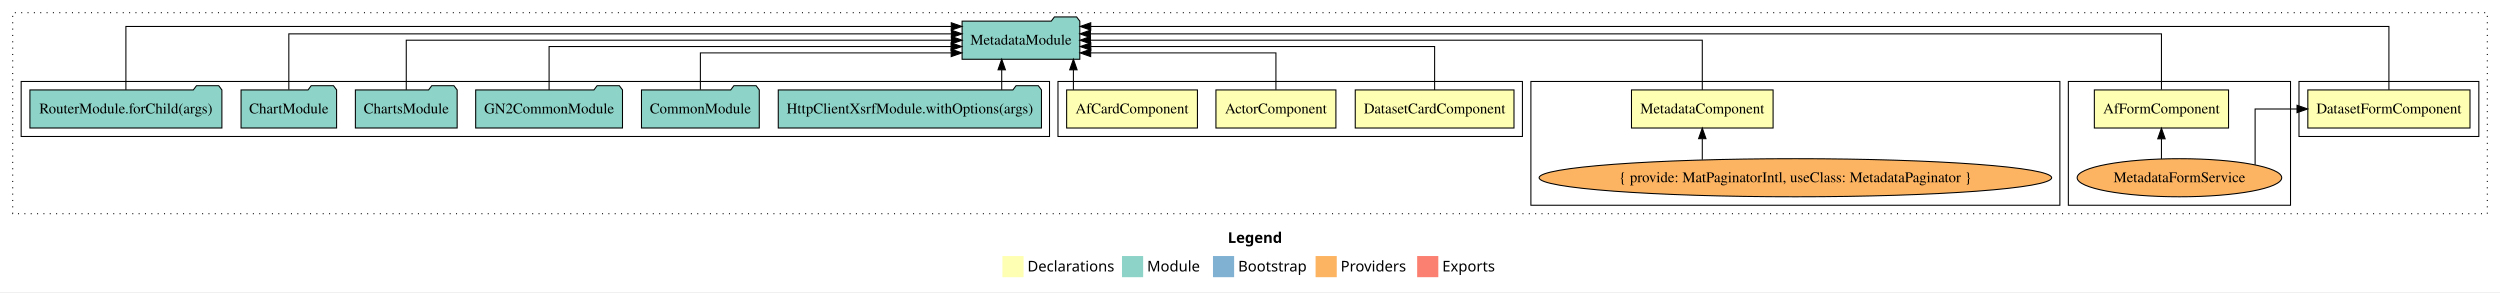
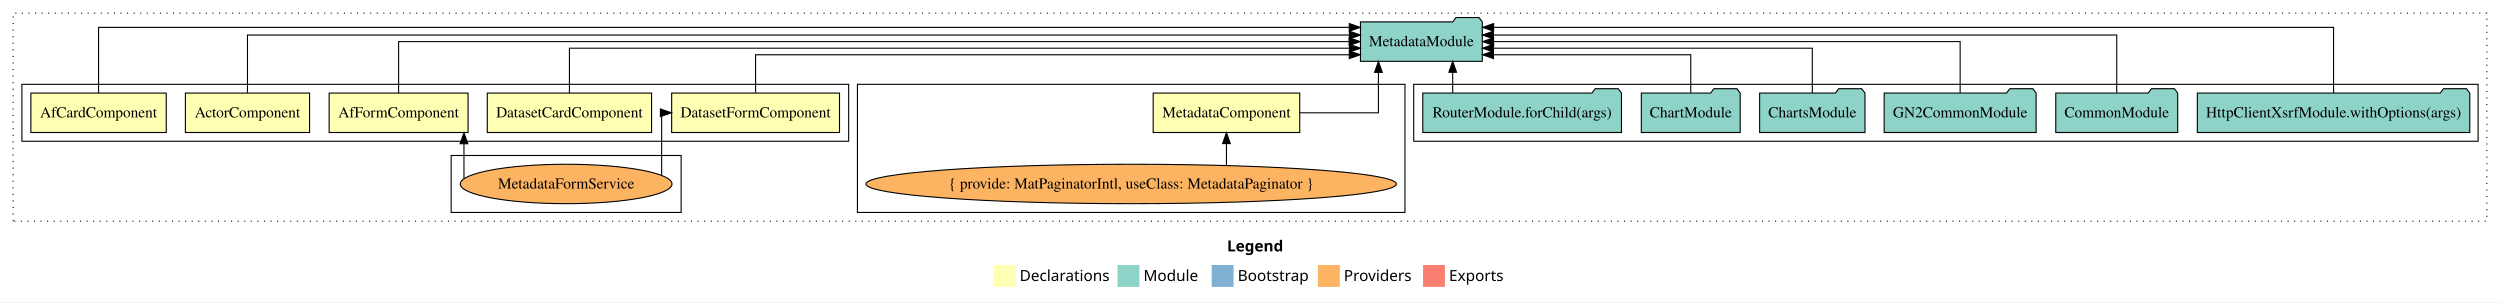
- <svg xmlns="http://www.w3.org/2000/svg" width="2363pt" height="276pt" viewBox="0.00 0.00 2363.00 276.00">
+ <svg xmlns="http://www.w3.org/2000/svg" width="2283pt" height="276pt" viewBox="0.00 0.00 2283.00 276.00">
  <g id="graph0" class="graph" transform="scale(1 1) rotate(0) translate(4 272)">
-     <polygon fill="white" stroke="transparent" points="-4,4 -4,-272 2359,-272 2359,4 -4,4" />
-     <text text-anchor="start" x="1156.51" y="-42.4" font-family="sans-serif" font-weight="bold" font-size="14.00">Legend</text>
-     <polygon fill="#ffffb3" stroke="transparent" points="943.5,-10 943.5,-30 963.5,-30 963.5,-10 943.5,-10" />
-     <text text-anchor="start" x="967.13" y="-15.4" font-family="sans-serif" font-size="14.00">  Declarations</text>
-     <polygon fill="#8dd3c7" stroke="transparent" points="1056.5,-10 1056.5,-30 1076.5,-30 1076.5,-10 1056.5,-10" />
-     <text text-anchor="start" x="1080.23" y="-15.4" font-family="sans-serif" font-size="14.00">  Module</text>
-     <polygon fill="#80b1d3" stroke="transparent" points="1142.5,-10 1142.5,-30 1162.5,-30 1162.5,-10 1142.5,-10" />
-     <text text-anchor="start" x="1166.28" y="-15.4" font-family="sans-serif" font-size="14.00">  Bootstrap</text>
-     <polygon fill="#fdb462" stroke="transparent" points="1239.5,-10 1239.5,-30 1259.5,-30 1259.5,-10 1239.5,-10" />
-     <text text-anchor="start" x="1263.17" y="-15.4" font-family="sans-serif" font-size="14.00">  Providers</text>
-     <polygon fill="#fb8072" stroke="transparent" points="1335.5,-10 1335.5,-30 1355.5,-30 1355.5,-10 1335.5,-10" />
-     <text text-anchor="start" x="1359.23" y="-15.4" font-family="sans-serif" font-size="14.00">  Exports</text>
+     <polygon fill="white" stroke="transparent" points="-4,4 -4,-272 2279,-272 2279,4 -4,4" />
+     <text text-anchor="start" x="1116.51" y="-42.4" font-family="sans-serif" font-weight="bold" font-size="14.00">Legend</text>
+     <polygon fill="#ffffb3" stroke="transparent" points="903.5,-10 903.5,-30 923.5,-30 923.5,-10 903.5,-10" />
+     <text text-anchor="start" x="927.13" y="-15.4" font-family="sans-serif" font-size="14.00">  Declarations</text>
+     <polygon fill="#8dd3c7" stroke="transparent" points="1016.5,-10 1016.5,-30 1036.5,-30 1036.5,-10 1016.5,-10" />
+     <text text-anchor="start" x="1040.23" y="-15.4" font-family="sans-serif" font-size="14.00">  Module</text>
+     <polygon fill="#80b1d3" stroke="transparent" points="1102.5,-10 1102.5,-30 1122.5,-30 1122.5,-10 1102.5,-10" />
+     <text text-anchor="start" x="1126.28" y="-15.4" font-family="sans-serif" font-size="14.00">  Bootstrap</text>
+     <polygon fill="#fdb462" stroke="transparent" points="1199.5,-10 1199.5,-30 1219.5,-30 1219.5,-10 1199.5,-10" />
+     <text text-anchor="start" x="1223.17" y="-15.4" font-family="sans-serif" font-size="14.00">  Providers</text>
+     <polygon fill="#fb8072" stroke="transparent" points="1295.5,-10 1295.5,-30 1315.5,-30 1315.5,-10 1295.5,-10" />
+     <text text-anchor="start" x="1319.23" y="-15.4" font-family="sans-serif" font-size="14.00">  Exports</text>
    <g id="clust1" class="cluster">
-       <polygon fill="none" stroke="black" stroke-dasharray="1,5" points="8,-70 8,-260 2347,-260 2347,-70 8,-70" />
+       <polygon fill="none" stroke="black" stroke-dasharray="1,5" points="8,-70 8,-260 2267,-260 2267,-70 8,-70" />
+     </g>
+     <g id="clust9" class="cluster">
+       <polygon fill="none" stroke="black" points="1287,-143 1287,-195 2259,-195 2259,-143 1287,-143" />
+     </g>
+     <g id="clust3" class="cluster">
+       <polygon fill="none" stroke="black" points="779,-78 779,-195 1279,-195 1279,-78 779,-78" />
+     </g>
+     <g id="clust2" class="cluster">
+       <polygon fill="none" stroke="black" points="16,-143 16,-195 771,-195 771,-143 16,-143" />
    </g>
    <g id="clust6" class="cluster">
-       <polygon fill="none" stroke="black" points="1951,-78 1951,-195 2161,-195 2161,-78 1951,-78" />
-     </g>
-     <g id="clust3" class="cluster">
-       <polygon fill="none" stroke="black" points="1443,-78 1443,-195 1943,-195 1943,-78 1443,-78" />
-     </g>
-     <g id="clust4" class="cluster">
-       <polygon fill="none" stroke="black" points="2169,-143 2169,-195 2339,-195 2339,-143 2169,-143" />
-     </g>
-     <g id="clust2" class="cluster">
-       <polygon fill="none" stroke="black" points="996,-143 996,-195 1435,-195 1435,-143 996,-143" />
-     </g>
-     <g id="clust9" class="cluster">
-       <polygon fill="none" stroke="black" points="16,-143 16,-195 988,-195 988,-143 16,-143" />
+       <polygon fill="none" stroke="black" points="408,-78 408,-130 618,-130 618,-78 408,-78" />
    </g>
    <g id="node1" class="node">
-       <polygon fill="#ffffb3" stroke="black" points="1671.92,-187 1538.08,-187 1538.08,-151 1671.92,-151 1671.92,-187" />
-       <text text-anchor="middle" x="1605" y="-164.8" font-family="Times,serif" font-size="14.00">MetadataComponent</text>
+       <polygon fill="#ffffb3" stroke="black" points="1182.92,-187 1049.08,-187 1049.08,-151 1182.92,-151 1182.92,-187" />
+       <text text-anchor="middle" x="1116" y="-164.8" font-family="Times,serif" font-size="14.00">MetadataComponent</text>
    </g>
    <g id="node7" class="node">
-       <polygon fill="#8dd3c7" stroke="black" points="1016.63,-252 1013.63,-256 992.63,-256 989.63,-252 905.37,-252 905.37,-216 1016.63,-216 1016.63,-252" />
-       <text text-anchor="middle" x="961" y="-229.8" font-family="Times,serif" font-size="14.00">MetadataModule</text>
+       <polygon fill="#8dd3c7" stroke="black" points="1349.63,-252 1346.63,-256 1325.63,-256 1322.63,-252 1238.37,-252 1238.37,-216 1349.63,-216 1349.63,-252" />
+       <text text-anchor="middle" x="1294" y="-229.8" font-family="Times,serif" font-size="14.00">MetadataModule</text>
    </g>
    <g id="edge1" class="edge">
-       <path fill="none" stroke="black" d="M1605,-187.11C1605,-206.34 1605,-234 1605,-234 1605,-234 1026.74,-234 1026.74,-234" />
-       <polygon fill="black" stroke="black" points="1026.74,-230.5 1016.74,-234 1026.74,-237.5 1026.74,-230.5" />
+       <path fill="none" stroke="black" d="M1182.95,-169C1218.43,-169 1254.77,-169 1254.77,-169 1254.77,-169 1254.77,-205.89 1254.77,-205.89" />
+       <polygon fill="black" stroke="black" points="1251.27,-205.89 1254.77,-215.89 1258.27,-205.89 1251.27,-205.89" />
    </g>
    <g id="node2" class="node">
-       <polygon fill="#ffffb3" stroke="black" points="2330.64,-187 2177.36,-187 2177.36,-151 2330.64,-151 2330.64,-187" />
-       <text text-anchor="middle" x="2254" y="-164.8" font-family="Times,serif" font-size="14.00">DatasetFormComponent</text>
+       <polygon fill="#ffffb3" stroke="black" points="762.64,-187 609.36,-187 609.36,-151 762.64,-151 762.64,-187" />
+       <text text-anchor="middle" x="686" y="-164.8" font-family="Times,serif" font-size="14.00">DatasetFormComponent</text>
    </g>
    <g id="edge3" class="edge">
-       <path fill="none" stroke="black" d="M2254,-187.09C2254,-210.13 2254,-247 2254,-247 2254,-247 1026.97,-247 1026.97,-247" />
-       <polygon fill="black" stroke="black" points="1026.97,-243.5 1016.97,-247 1026.97,-250.5 1026.97,-243.5" />
+       <path fill="none" stroke="black" d="M686,-187.24C686,-202.57 686,-222 686,-222 686,-222 1228.16,-222 1228.16,-222" />
+       <polygon fill="black" stroke="black" points="1228.16,-225.5 1238.16,-222 1228.16,-218.5 1228.16,-225.5" />
    </g>
    <g id="node3" class="node">
-       <polygon fill="#ffffb3" stroke="black" points="1427.02,-187 1276.98,-187 1276.98,-151 1427.02,-151 1427.02,-187" />
-       <text text-anchor="middle" x="1352" y="-164.8" font-family="Times,serif" font-size="14.00">DatasetCardComponent</text>
+       <polygon fill="#ffffb3" stroke="black" points="591.02,-187 440.98,-187 440.98,-151 591.02,-151 591.02,-187" />
+       <text text-anchor="middle" x="516" y="-164.8" font-family="Times,serif" font-size="14.00">DatasetCardComponent</text>
    </g>
    <g id="edge5" class="edge">
-       <path fill="none" stroke="black" d="M1352,-187.02C1352,-204.37 1352,-228 1352,-228 1352,-228 1027.02,-228 1027.02,-228" />
-       <polygon fill="black" stroke="black" points="1027.02,-224.5 1017.02,-228 1027.02,-231.5 1027.02,-224.5" />
+       <path fill="none" stroke="black" d="M516,-187.02C516,-204.37 516,-228 516,-228 516,-228 1228.36,-228 1228.36,-228" />
+       <polygon fill="black" stroke="black" points="1228.36,-231.5 1238.36,-228 1228.36,-224.5 1228.36,-231.5" />
    </g>
    <g id="node4" class="node">
-       <polygon fill="#ffffb3" stroke="black" points="2102.43,-187 1975.57,-187 1975.57,-151 2102.43,-151 2102.43,-187" />
-       <text text-anchor="middle" x="2039" y="-164.8" font-family="Times,serif" font-size="14.00">AfFormComponent</text>
+       <polygon fill="#ffffb3" stroke="black" points="423.43,-187 296.57,-187 296.57,-151 423.43,-151 423.43,-187" />
+       <text text-anchor="middle" x="360" y="-164.8" font-family="Times,serif" font-size="14.00">AfFormComponent</text>
    </g>
    <g id="edge6" class="edge">
-       <path fill="none" stroke="black" d="M2039,-187.28C2039,-208.32 2039,-240 2039,-240 2039,-240 1026.69,-240 1026.69,-240" />
-       <polygon fill="black" stroke="black" points="1026.69,-236.5 1016.69,-240 1026.69,-243.5 1026.69,-236.5" />
+       <path fill="none" stroke="black" d="M360,-187.11C360,-206.34 360,-234 360,-234 360,-234 1228.02,-234 1228.02,-234" />
+       <polygon fill="black" stroke="black" points="1228.02,-237.5 1238.02,-234 1228.02,-230.5 1228.02,-237.5" />
    </g>
    <g id="node5" class="node">
-       <polygon fill="#ffffb3" stroke="black" points="1258.7,-187 1145.3,-187 1145.3,-151 1258.7,-151 1258.7,-187" />
-       <text text-anchor="middle" x="1202" y="-164.8" font-family="Times,serif" font-size="14.00">ActorComponent</text>
+       <polygon fill="#ffffb3" stroke="black" points="278.7,-187 165.3,-187 165.3,-151 278.7,-151 278.7,-187" />
+       <text text-anchor="middle" x="222" y="-164.8" font-family="Times,serif" font-size="14.00">ActorComponent</text>
    </g>
    <g id="edge8" class="edge">
-       <path fill="none" stroke="black" d="M1202,-187.24C1202,-202.57 1202,-222 1202,-222 1202,-222 1026.9,-222 1026.9,-222" />
-       <polygon fill="black" stroke="black" points="1026.9,-218.5 1016.9,-222 1026.9,-225.5 1026.9,-218.5" />
+       <path fill="none" stroke="black" d="M222,-187.28C222,-208.32 222,-240 222,-240 222,-240 1228.25,-240 1228.25,-240" />
+       <polygon fill="black" stroke="black" points="1228.25,-243.5 1238.25,-240 1228.25,-236.5 1228.25,-243.5" />
    </g>
    <g id="node6" class="node">
-       <polygon fill="#ffffb3" stroke="black" points="1127.81,-187 1004.19,-187 1004.19,-151 1127.81,-151 1127.81,-187" />
-       <text text-anchor="middle" x="1066" y="-164.8" font-family="Times,serif" font-size="14.00">AfCardComponent</text>
+       <polygon fill="#ffffb3" stroke="black" points="147.81,-187 24.19,-187 24.19,-151 147.81,-151 147.81,-187" />
+       <text text-anchor="middle" x="86" y="-164.8" font-family="Times,serif" font-size="14.00">AfCardComponent</text>
    </g>
    <g id="edge9" class="edge">
-       <path fill="none" stroke="black" d="M1010.58,-187.11C1010.58,-187.11 1010.58,-205.99 1010.58,-205.99" />
-       <polygon fill="black" stroke="black" points="1007.08,-205.99 1010.58,-215.99 1014.08,-205.99 1007.08,-205.99" />
+       <path fill="none" stroke="black" d="M86,-187.09C86,-210.13 86,-247 86,-247 86,-247 1228.16,-247 1228.16,-247" />
+       <polygon fill="black" stroke="black" points="1228.16,-250.5 1238.16,-247 1228.16,-243.5 1228.16,-250.5" />
    </g>
    <g id="node8" class="node">
-       <ellipse fill="#fdb462" stroke="black" cx="1693" cy="-104" rx="242.22" ry="18" />
-       <text text-anchor="middle" x="1693" y="-99.8" font-family="Times,serif" font-size="14.00">{ provide: MatPaginatorIntl, useClass: MetadataPaginator }</text>
+       <ellipse fill="#fdb462" stroke="black" cx="1029" cy="-104" rx="242.22" ry="18" />
+       <text text-anchor="middle" x="1029" y="-99.8" font-family="Times,serif" font-size="14.00">{ provide: MatPaginatorIntl, useClass: MetadataPaginator }</text>
    </g>
    <g id="edge2" class="edge">
-       <path fill="none" stroke="black" d="M1605,-121.08C1605,-121.08 1605,-140.9 1605,-140.9" />
-       <polygon fill="black" stroke="black" points="1601.5,-140.9 1605,-150.9 1608.5,-140.9 1601.5,-140.9" />
+       <path fill="none" stroke="black" d="M1116,-121.08C1116,-121.08 1116,-140.9 1116,-140.9" />
+       <polygon fill="black" stroke="black" points="1112.5,-140.9 1116,-150.9 1119.5,-140.9 1112.5,-140.9" />
    </g>
    <g id="node9" class="node">
-       <ellipse fill="#fdb462" stroke="black" cx="2056" cy="-104" rx="96.68" ry="18" />
-       <text text-anchor="middle" x="2056" y="-99.8" font-family="Times,serif" font-size="14.00">MetadataFormService</text>
+       <ellipse fill="#fdb462" stroke="black" cx="513" cy="-104" rx="96.68" ry="18" />
+       <text text-anchor="middle" x="513" y="-99.8" font-family="Times,serif" font-size="14.00">MetadataFormService</text>
    </g>
    <g id="edge4" class="edge">
-       <path fill="none" stroke="black" d="M2127.53,-116.23C2127.53,-135.05 2127.53,-169 2127.53,-169 2127.53,-169 2167.15,-169 2167.15,-169" />
-       <polygon fill="black" stroke="black" points="2167.15,-172.5 2177.15,-169 2167.15,-165.5 2167.15,-172.5" />
+       <path fill="none" stroke="black" d="M600.22,-111.97C600.22,-129.33 600.22,-169 600.22,-169 600.22,-169 601.11,-169 601.11,-169" />
+       <polygon fill="black" stroke="black" points="599.08,-172.5 609.08,-169 599.08,-165.5 599.08,-172.5" />
    </g>
    <g id="edge7" class="edge">
-       <path fill="none" stroke="black" d="M2039,-121.76C2039,-121.76 2039,-140.81 2039,-140.81" />
-       <polygon fill="black" stroke="black" points="2035.5,-140.81 2039,-150.81 2042.5,-140.81 2035.5,-140.81" />
+       <path fill="none" stroke="black" d="M419.69,-109.1C419.69,-109.1 419.69,-140.74 419.69,-140.74" />
+       <polygon fill="black" stroke="black" points="416.19,-140.74 419.69,-150.74 423.19,-140.74 416.19,-140.74" />
    </g>
    <g id="node10" class="node">
-       <polygon fill="#8dd3c7" stroke="black" points="980.39,-187 977.39,-191 956.39,-191 953.39,-187 731.61,-187 731.61,-151 980.39,-151 980.39,-187" />
-       <text text-anchor="middle" x="856" y="-164.8" font-family="Times,serif" font-size="14.00">HttpClientXsrfModule.withOptions(args)</text>
+       <polygon fill="#8dd3c7" stroke="black" points="2251.39,-187 2248.39,-191 2227.39,-191 2224.39,-187 2002.61,-187 2002.61,-151 2251.39,-151 2251.39,-187" />
+       <text text-anchor="middle" x="2127" y="-164.8" font-family="Times,serif" font-size="14.00">HttpClientXsrfModule.withOptions(args)</text>
    </g>
    <g id="edge10" class="edge">
-       <path fill="none" stroke="black" d="M942.82,-187.11C942.82,-187.11 942.82,-205.99 942.82,-205.99" />
-       <polygon fill="black" stroke="black" points="939.32,-205.99 942.82,-215.99 946.32,-205.99 939.32,-205.99" />
+       <path fill="none" stroke="black" d="M2127,-187.09C2127,-210.13 2127,-247 2127,-247 2127,-247 1359.95,-247 1359.95,-247" />
+       <polygon fill="black" stroke="black" points="1359.95,-243.5 1349.95,-247 1359.95,-250.5 1359.95,-243.5" />
    </g>
    <g id="node11" class="node">
-       <polygon fill="#8dd3c7" stroke="black" points="713.67,-187 710.67,-191 689.67,-191 686.67,-187 602.33,-187 602.33,-151 713.67,-151 713.67,-187" />
-       <text text-anchor="middle" x="658" y="-164.8" font-family="Times,serif" font-size="14.00">CommonModule</text>
+       <polygon fill="#8dd3c7" stroke="black" points="1984.67,-187 1981.67,-191 1960.67,-191 1957.67,-187 1873.33,-187 1873.33,-151 1984.67,-151 1984.67,-187" />
+       <text text-anchor="middle" x="1929" y="-164.8" font-family="Times,serif" font-size="14.00">CommonModule</text>
    </g>
    <g id="edge11" class="edge">
-       <path fill="none" stroke="black" d="M658,-187.24C658,-202.57 658,-222 658,-222 658,-222 895.07,-222 895.07,-222" />
-       <polygon fill="black" stroke="black" points="895.07,-225.5 905.07,-222 895.07,-218.5 895.07,-225.5" />
+       <path fill="none" stroke="black" d="M1929,-187.28C1929,-208.32 1929,-240 1929,-240 1929,-240 1359.8,-240 1359.8,-240" />
+       <polygon fill="black" stroke="black" points="1359.8,-236.5 1349.8,-240 1359.8,-243.5 1359.8,-236.5" />
    </g>
    <g id="node12" class="node">
-       <polygon fill="#8dd3c7" stroke="black" points="584.38,-187 581.38,-191 560.38,-191 557.38,-187 445.62,-187 445.62,-151 584.38,-151 584.38,-187" />
-       <text text-anchor="middle" x="515" y="-164.8" font-family="Times,serif" font-size="14.00">GN2CommonModule</text>
+       <polygon fill="#8dd3c7" stroke="black" points="1855.38,-187 1852.38,-191 1831.38,-191 1828.38,-187 1716.62,-187 1716.62,-151 1855.38,-151 1855.38,-187" />
+       <text text-anchor="middle" x="1786" y="-164.8" font-family="Times,serif" font-size="14.00">GN2CommonModule</text>
    </g>
    <g id="edge12" class="edge">
-       <path fill="none" stroke="black" d="M515,-187.02C515,-204.37 515,-228 515,-228 515,-228 894.97,-228 894.97,-228" />
-       <polygon fill="black" stroke="black" points="894.97,-231.5 904.97,-228 894.97,-224.5 894.97,-231.5" />
+       <path fill="none" stroke="black" d="M1786,-187.11C1786,-206.34 1786,-234 1786,-234 1786,-234 1359.96,-234 1359.96,-234" />
+       <polygon fill="black" stroke="black" points="1359.96,-230.5 1349.96,-234 1359.96,-237.5 1359.96,-230.5" />
    </g>
    <g id="node13" class="node">
-       <polygon fill="#8dd3c7" stroke="black" points="428.1,-187 425.1,-191 404.1,-191 401.1,-187 331.9,-187 331.9,-151 428.1,-151 428.1,-187" />
-       <text text-anchor="middle" x="380" y="-164.8" font-family="Times,serif" font-size="14.00">ChartsModule</text>
+       <polygon fill="#8dd3c7" stroke="black" points="1699.1,-187 1696.1,-191 1675.1,-191 1672.1,-187 1602.9,-187 1602.9,-151 1699.1,-151 1699.1,-187" />
+       <text text-anchor="middle" x="1651" y="-164.8" font-family="Times,serif" font-size="14.00">ChartsModule</text>
    </g>
    <g id="edge13" class="edge">
-       <path fill="none" stroke="black" d="M380,-187.11C380,-206.34 380,-234 380,-234 380,-234 895.29,-234 895.29,-234" />
-       <polygon fill="black" stroke="black" points="895.29,-237.5 905.29,-234 895.29,-230.5 895.29,-237.5" />
+       <path fill="none" stroke="black" d="M1651,-187.02C1651,-204.37 1651,-228 1651,-228 1651,-228 1359.78,-228 1359.78,-228" />
+       <polygon fill="black" stroke="black" points="1359.78,-224.5 1349.78,-228 1359.78,-231.5 1359.78,-224.5" />
    </g>
    <g id="node14" class="node">
-       <polygon fill="#8dd3c7" stroke="black" points="314.15,-187 311.15,-191 290.15,-191 287.15,-187 223.85,-187 223.85,-151 314.15,-151 314.15,-187" />
-       <text text-anchor="middle" x="269" y="-164.8" font-family="Times,serif" font-size="14.00">ChartModule</text>
+       <polygon fill="#8dd3c7" stroke="black" points="1585.15,-187 1582.15,-191 1561.15,-191 1558.15,-187 1494.85,-187 1494.85,-151 1585.15,-151 1585.15,-187" />
+       <text text-anchor="middle" x="1540" y="-164.8" font-family="Times,serif" font-size="14.00">ChartModule</text>
    </g>
    <g id="edge14" class="edge">
-       <path fill="none" stroke="black" d="M269,-187.28C269,-208.32 269,-240 269,-240 269,-240 895.25,-240 895.25,-240" />
-       <polygon fill="black" stroke="black" points="895.25,-243.5 905.25,-240 895.25,-236.5 895.25,-243.5" />
+       <path fill="none" stroke="black" d="M1540,-187.24C1540,-202.57 1540,-222 1540,-222 1540,-222 1359.82,-222 1359.82,-222" />
+       <polygon fill="black" stroke="black" points="1359.82,-218.5 1349.82,-222 1359.82,-225.5 1359.82,-218.5" />
    </g>
    <g id="node15" class="node">
-       <polygon fill="#8dd3c7" stroke="black" points="205.73,-187 202.73,-191 181.73,-191 178.73,-187 24.27,-187 24.27,-151 205.73,-151 205.73,-187" />
-       <text text-anchor="middle" x="115" y="-164.8" font-family="Times,serif" font-size="14.00">RouterModule.forChild(args)</text>
+       <polygon fill="#8dd3c7" stroke="black" points="1476.73,-187 1473.73,-191 1452.73,-191 1449.73,-187 1295.27,-187 1295.27,-151 1476.73,-151 1476.73,-187" />
+       <text text-anchor="middle" x="1386" y="-164.8" font-family="Times,serif" font-size="14.00">RouterModule.forChild(args)</text>
    </g>
    <g id="edge15" class="edge">
-       <path fill="none" stroke="black" d="M115,-187.09C115,-210.13 115,-247 115,-247 115,-247 895.16,-247 895.16,-247" />
-       <polygon fill="black" stroke="black" points="895.16,-250.5 905.16,-247 895.16,-243.5 895.16,-250.5" />
+       <path fill="none" stroke="black" d="M1322.6,-187.11C1322.6,-187.11 1322.6,-205.99 1322.6,-205.99" />
+       <polygon fill="black" stroke="black" points="1319.1,-205.99 1322.6,-215.99 1326.1,-205.99 1319.1,-205.99" />
    </g>
  </g>
</svg>
